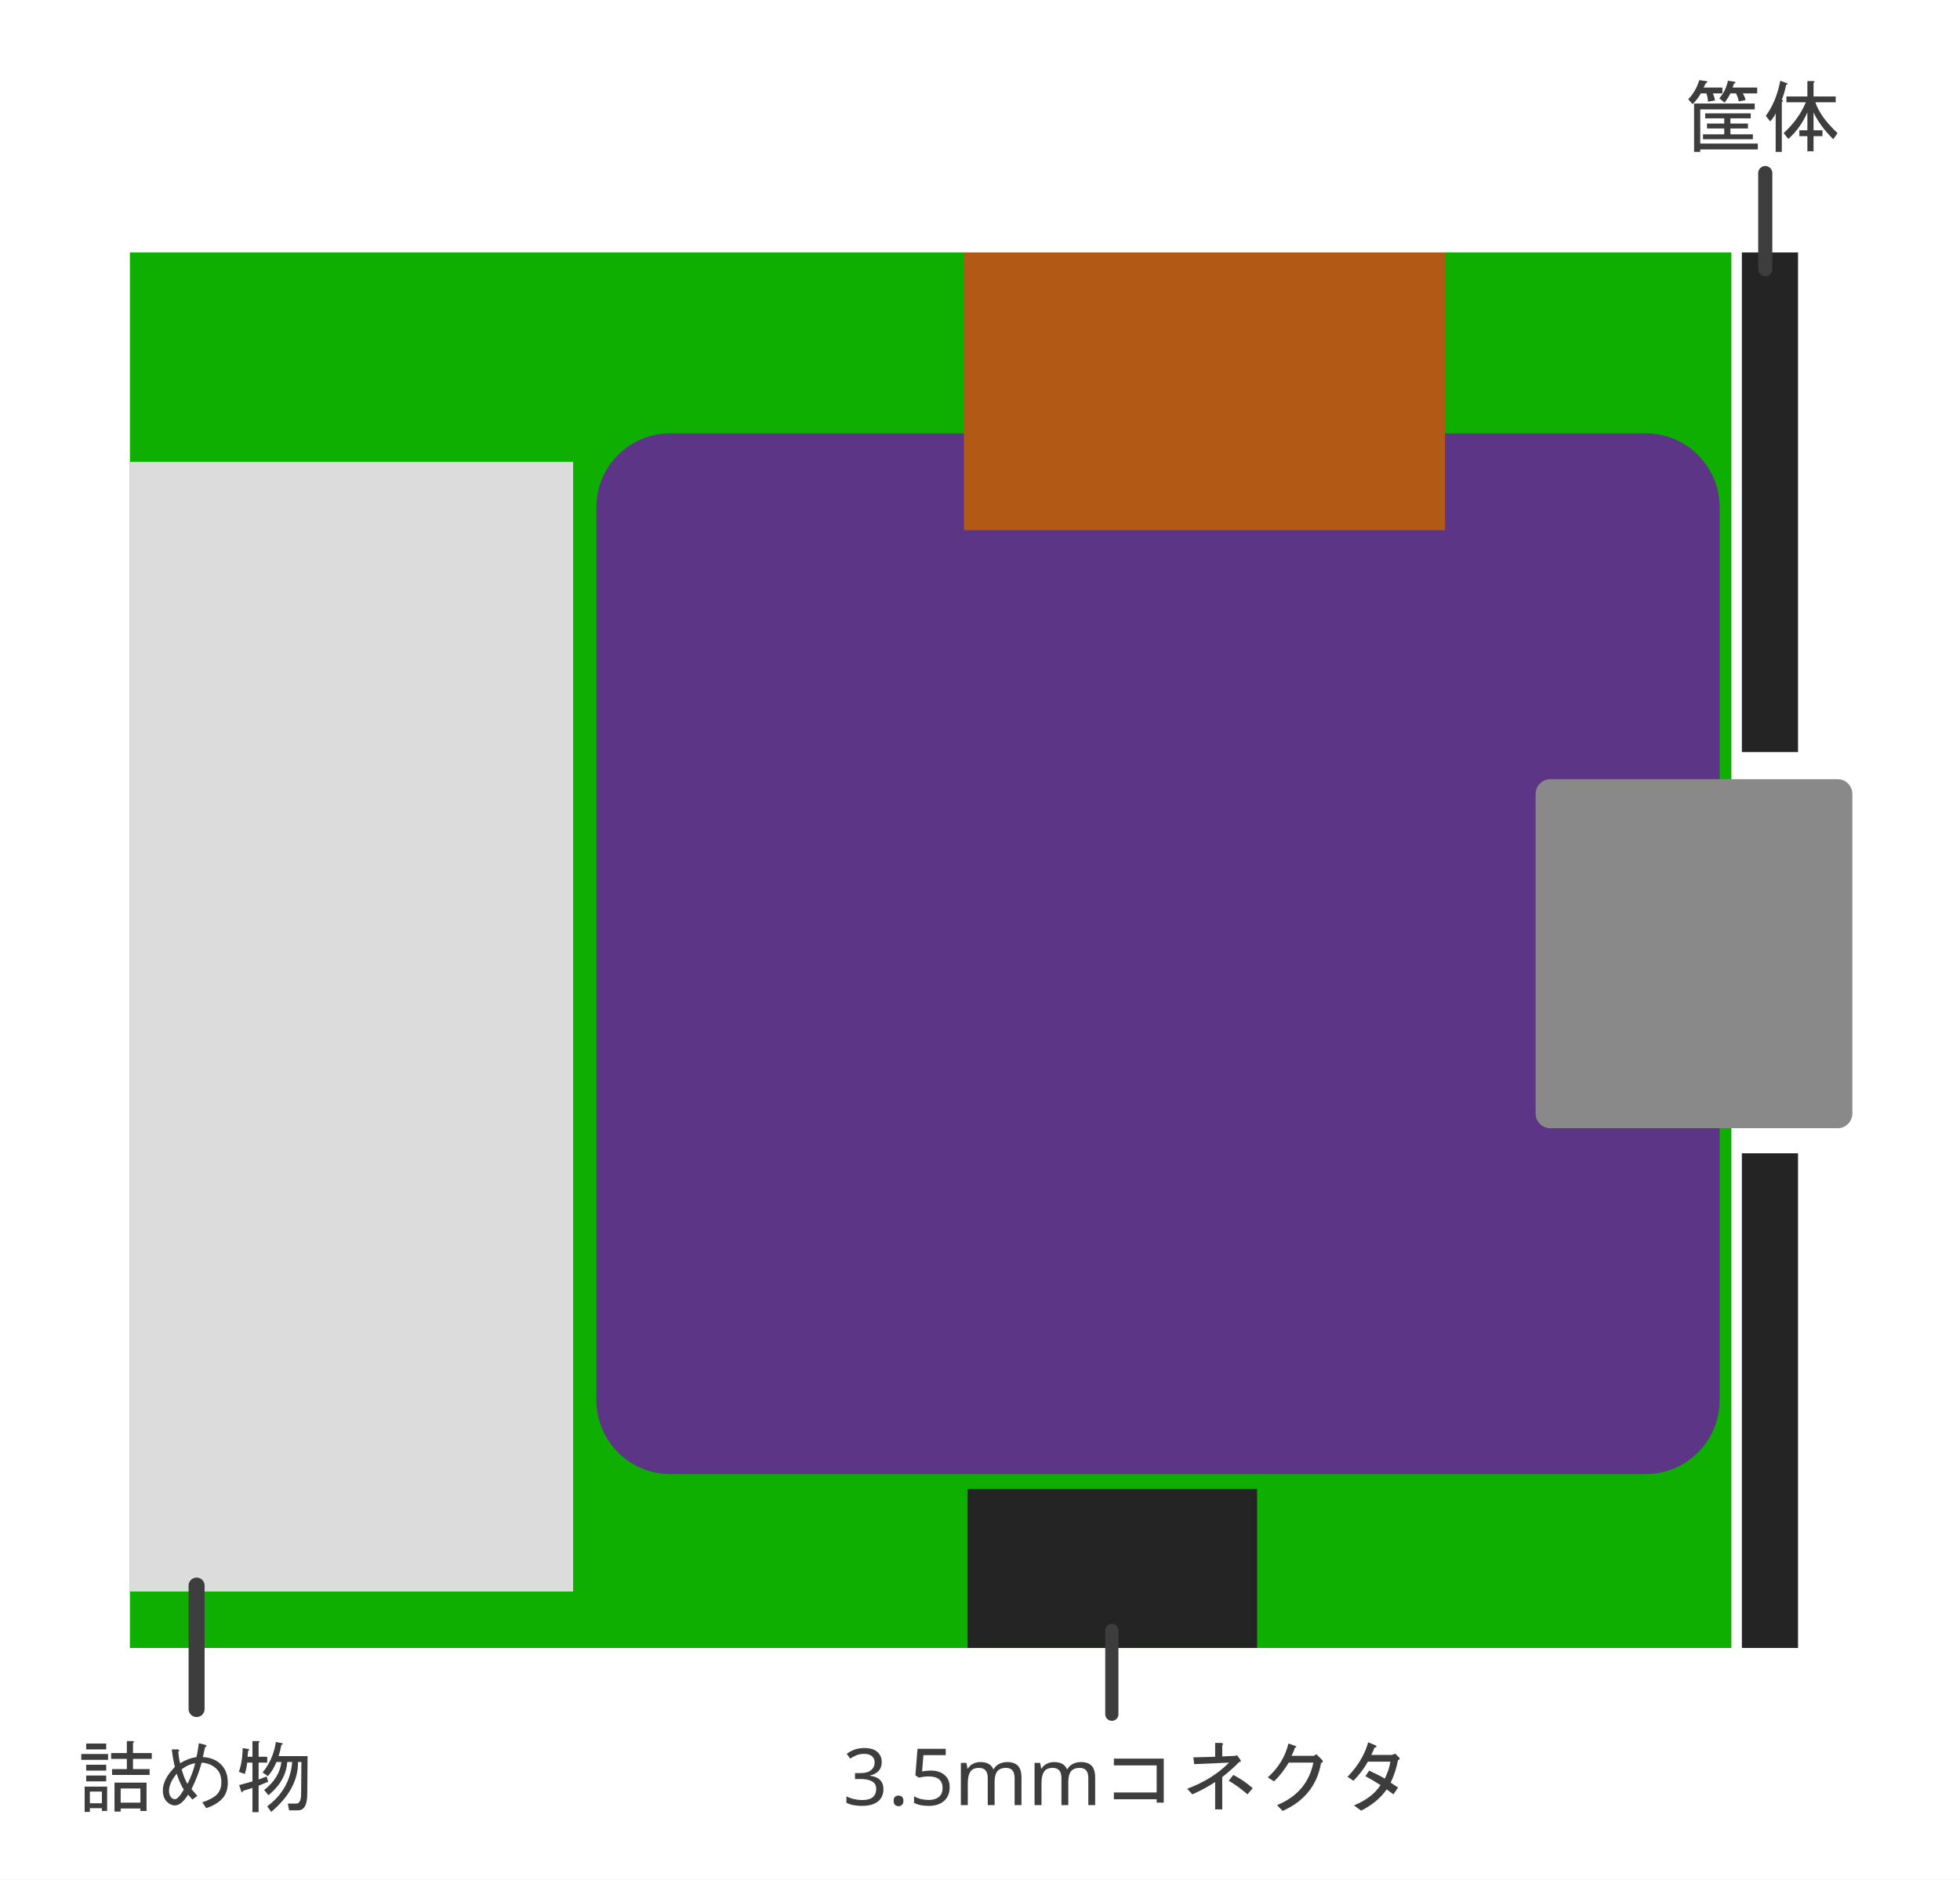
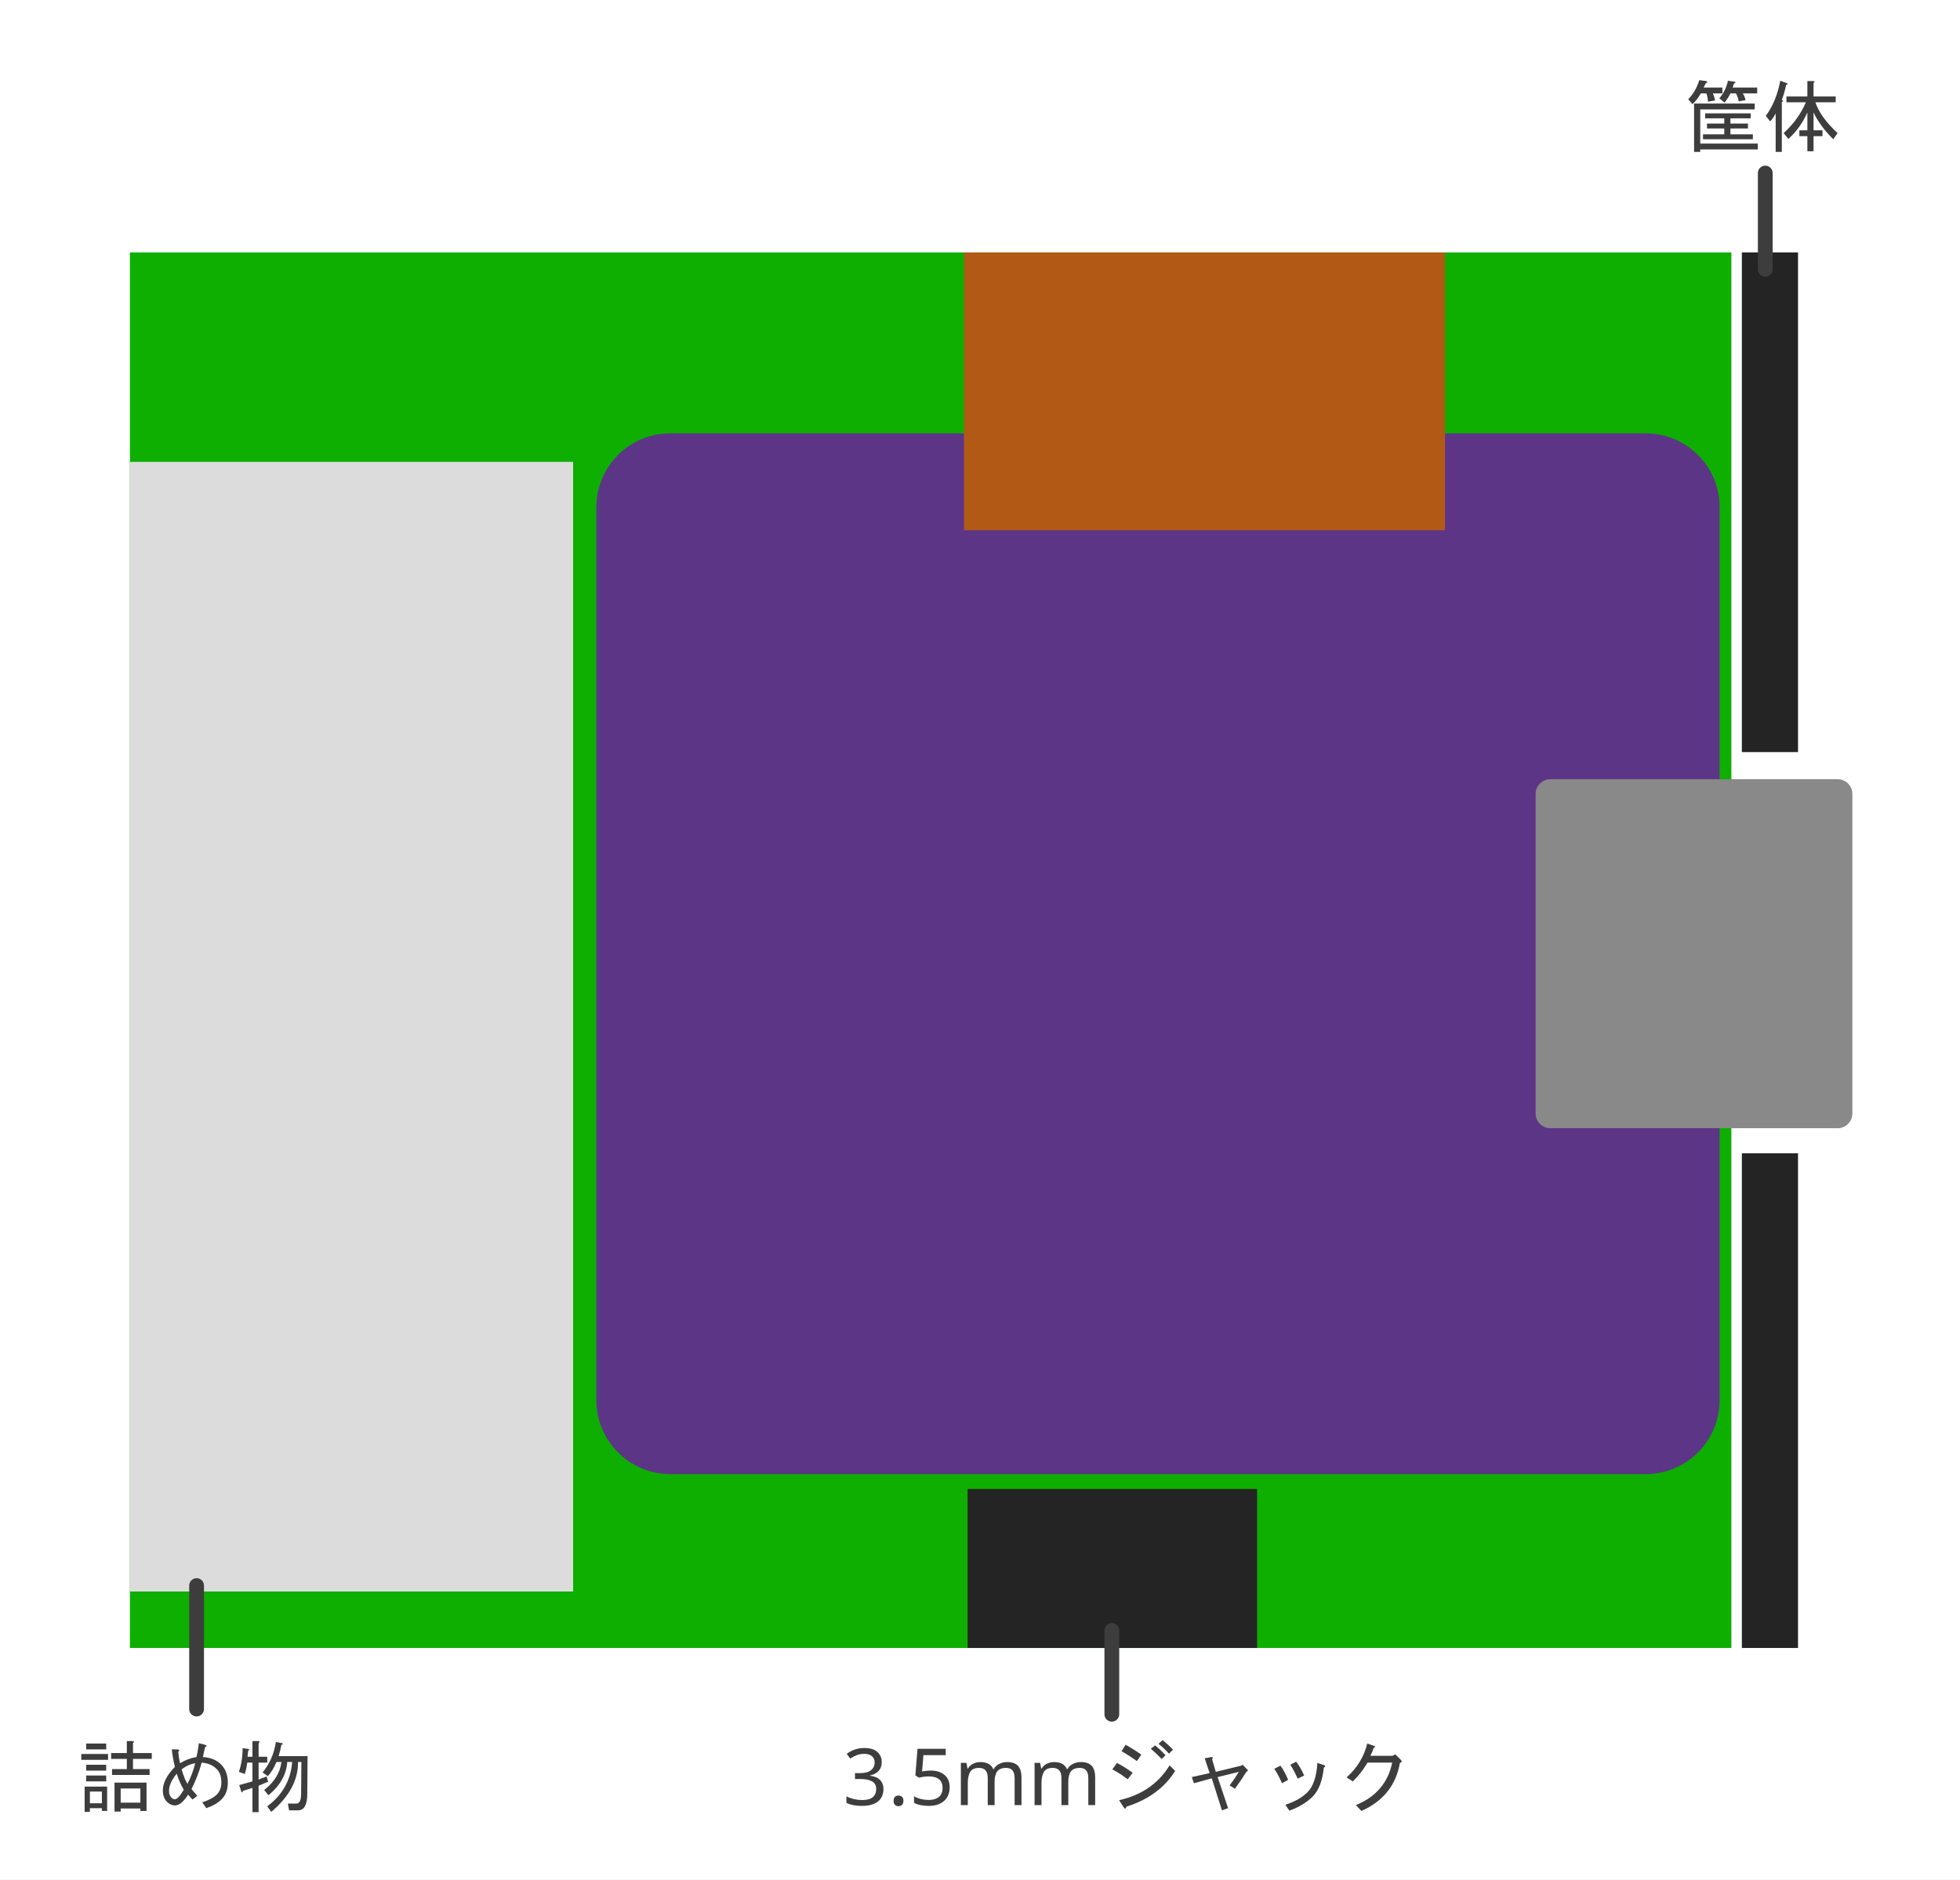
<svg xmlns="http://www.w3.org/2000/svg" version="1.1" id="svg132" width="1326.267" height="1271.852" viewBox="0 0 1326.267 1271.852">
  <defs id="defs136">
    <rect x="3257.566" y="2729.92" width="183.379" height="83.039" id="rect7964" />
  </defs>
  <g id="g138" transform="translate(-2727.01,-1531.856)">
    <rect style="fill:#ffffff;stroke-width:9.609;stroke-linejoin:round;paint-order:stroke fill markers" id="rect320" width="1326.267" height="1271.852" x="2727.01" y="1531.856" />
    <rect style="display:inline;fill:#0eaf00;fill-opacity:1;stroke:none;stroke-width:17.021;stroke-linecap:round;stroke-linejoin:round;stroke-opacity:1;paint-order:stroke fill markers" id="rect4739" width="1083.659" height="944.313" x="2814.917" y="1702.692" />
    <rect style="fill:#5d3587;fill-opacity:1;stroke:none;stroke-width:18.898;stroke-linecap:round;stroke-linejoin:round;paint-order:stroke fill markers" id="rect298" width="760.092" height="704.266" x="3130.548" y="1825.08" ry="50" />
    <rect style="fill:#898989;fill-opacity:1;stroke:none;stroke-width:18.898;stroke-linecap:round;stroke-linejoin:round;paint-order:stroke fill markers" id="rect300" width="214.342" height="236.187" x="3766.106" y="2059.119" ry="10" />
    <rect style="fill:#242424;fill-opacity:1;stroke:none;stroke-width:10.917;stroke-linecap:round;stroke-linejoin:round;paint-order:stroke fill markers" id="rect302" width="195.891" height="107.597" x="3381.765" y="2539.408" />
    <rect style="fill:#dcdcdc;fill-opacity:1;stroke:none;stroke-width:20.474;stroke-linecap:round;stroke-linejoin:round;stroke-opacity:1;paint-order:stroke fill markers" id="rect304" width="299.903" height="764.386" x="2814.917" y="1844.404" />
    <rect style="fill:#242424;fill-opacity:1;stroke:none;stroke-width:14.923;stroke-linecap:round;stroke-linejoin:round;paint-order:stroke fill markers" id="rect4342" width="38" height="334.738" x="3905.67" y="2312.267" />
    <rect style="fill:#242424;fill-opacity:1;stroke:none;stroke-width:19.199;stroke-linecap:round;stroke-linejoin:round;paint-order:stroke fill markers" id="rect4342-1" width="38" height="338.089" x="3905.67" y="1702.692" />
    <rect style="fill:#b25a15;fill-opacity:1;stroke:none;stroke-width:18.898;stroke-linecap:round;stroke-linejoin:round;stroke-opacity:1;paint-order:stroke fill markers" id="rect6354" width="325.513" height="187.925" x="3379.291" y="1702.692" />
-     <g aria-label="3.5mmコネクタ" id="text8696" style="font-size:53.333px;font-family:'Noto Sans';-inkscape-font-specification:'Noto Sans';fill:#3d3d3d;stroke-width:18.898;stroke-linecap:round;stroke-linejoin:round;paint-order:stroke fill markers">
-       <path d="m 3323.649,2724.154 q 0,3.84 -2.187,6.133 -2.133,2.24 -5.707,2.987 v 0.213 q 4.533,0.533 6.773,2.88 2.293,2.347 2.293,6.133 0,3.36 -1.547,5.92 -1.547,2.56 -4.8,4 -3.2,1.44 -8.267,1.44 -2.987,0 -5.547,-0.48 -2.56,-0.427 -4.907,-1.6 v -4.373 q 2.4,1.227 5.173,1.867 2.773,0.64 5.333,0.64 5.12,0 7.36,-1.973 2.293,-2.027 2.293,-5.547 0,-3.573 -2.827,-5.12 -2.773,-1.6 -7.84,-1.6 h -3.68 v -4 h 3.733 q 4.693,0 7.093,-1.973 2.453,-1.973 2.453,-5.227 0,-2.773 -1.867,-4.267 -1.867,-1.547 -5.067,-1.547 -3.093,0 -5.28,0.907 -2.187,0.907 -4.32,2.293 l -2.347,-3.2 q 2.027,-1.6 5.013,-2.773 3.04,-1.173 6.88,-1.173 5.973,0 8.853,2.667 2.933,2.667 2.933,6.773 z" id="path14699" />
-       <path d="m 3331.702,2750.448 q 0,-1.973 0.96,-2.773 0.96,-0.8 2.293,-0.8 1.333,0 2.347,0.8 1.013,0.8 1.013,2.773 0,1.92 -1.013,2.773 -1.013,0.853 -2.347,0.853 -1.333,0 -2.293,-0.853 -0.96,-0.853 -0.96,-2.773 z" id="path14701" />
-       <path d="m 3356.822,2729.968 q 5.813,0 9.28,2.933 3.52,2.933 3.52,8.267 0,5.92 -3.787,9.333 -3.733,3.36 -10.453,3.36 -2.987,0 -5.547,-0.533 -2.56,-0.533 -4.32,-1.547 v -4.427 q 1.92,1.173 4.64,1.867 2.773,0.64 5.28,0.64 4.213,0 6.773,-1.973 2.613,-2.027 2.613,-6.24 0,-3.733 -2.293,-5.707 -2.293,-2.027 -7.253,-2.027 -1.493,0 -3.413,0.267 -1.92,0.267 -3.093,0.533 l -2.347,-1.493 1.44,-17.973 h 19.093 v 4.267 h -15.093 l -0.907,11.04 q 0.907,-0.16 2.453,-0.373 1.547,-0.213 3.413,-0.213 z" id="path14703" />
-       <path d="m 3408.555,2724.208 q 4.853,0 7.253,2.507 2.4,2.507 2.4,8 v 18.613 h -4.64 v -18.4 q 0,-6.773 -5.813,-6.773 -4.16,0 -5.973,2.4 -1.76,2.4 -1.76,6.987 v 15.787 h -4.64 v -18.4 q 0,-6.773 -5.867,-6.773 -4.32,0 -5.973,2.667 -1.653,2.667 -1.653,7.68 v 14.827 h -4.693 v -28.587 h 3.787 l 0.693,3.893 h 0.267 q 1.333,-2.24 3.573,-3.307 2.293,-1.12 4.853,-1.12 6.72,0 8.747,4.8 h 0.267 q 1.44,-2.453 3.893,-3.627 2.453,-1.173 5.28,-1.173 z" id="path14705" />
-       <path d="m 3458.422,2724.208 q 4.853,0 7.253,2.507 2.4,2.507 2.4,8 v 18.613 h -4.64 v -18.4 q 0,-6.773 -5.813,-6.773 -4.16,0 -5.973,2.4 -1.76,2.4 -1.76,6.987 v 15.787 h -4.64 v -18.4 q 0,-6.773 -5.867,-6.773 -4.32,0 -5.973,2.667 -1.653,2.667 -1.653,7.68 v 14.827 h -4.693 v -28.587 h 3.787 l 0.693,3.893 h 0.267 q 1.333,-2.24 3.573,-3.307 2.293,-1.12 4.853,-1.12 6.72,0 8.747,4.8 h 0.267 q 1.44,-2.453 3.893,-3.627 2.453,-1.173 5.28,-1.173 z" id="path14707" />
-       <path d="m 3509.687,2726.453 h -28.958 v -4.583 h 33.75 v 29.792 h -4.792 v -2.292 h -28.958 v -4.583 h 28.958 z" id="path14709" />
-       <path d="m 3562.812,2719.994 1.25,-0.417 2.292,3.125 q 0.833,1.458 -0.833,1.458 -4.375,4.583 -11.458,10.208 v 21.875 h -4.792 v -18.542 q -6.875,4.583 -15.417,8.333 l -3.542,-3.75 q 17.292,-6.458 28.333,-17.708 l -23.542,1.042 -0.625,-4.583 14.792,-0.417 v -9.375 h 4.167 q 1.875,0.417 0.625,1.667 v 7.5 z m 8.333,26.042 q -7.083,-6.042 -12.708,-9.167 l 3.125,-3.958 q 7.5,3.958 13.125,8.958 z" id="path14711" />
-       <path d="m 3620.937,2724.786 q -3.958,22.708 -26.042,32.5 l -3.75,-3.958 q 20.417,-8.333 24.583,-28.75 h -16.667 q -4.792,7.917 -10,12.708 l -4.167,-2.708 q 10.833,-9.792 13.958,-22.917 l 4.792,1.667 q 1.25,0.625 -0.417,1.25 -0.833,2.708 -2.292,5.417 h 15 l 1.875,-1.042 3.75,3.75 q 1.458,1.458 -0.625,2.083 z" id="path14713" />
-       <path d="m 3656.979,2714.578 q -0.833,2.5 -2.083,4.792 h 13.958 l 2.292,-0.833 2.708,2.708 q 0.833,1.042 -0.833,1.667 -1.667,8.333 -5,15.208 l 5,3.333 -3.125,4.583 -4.583,-3.333 q -6.042,8.75 -17.292,14.375 l -4.792,-3.542 q 12.5,-5.208 17.917,-13.75 -5.208,-3.333 -10.208,-6.042 l 2.5,-3.75 q 6.458,2.917 10.625,5.417 3.125,-6.458 3.75,-11.458 h -15.208 q -3.958,7.083 -9.792,12.917 l -3.958,-2.708 q 10.625,-11.042 13.958,-23.333 l 5,2.083 q 1.667,0.833 -0.833,1.667 z" id="path14715" />
-     </g>
    <g aria-label="筐体" id="text8696-0" style="font-size:53.333px;font-family:'Noto Sans';-inkscape-font-specification:'Noto Sans';fill:#3d3d3d;stroke-width:18.898;stroke-linecap:round;stroke-linejoin:round;paint-order:stroke fill markers">
      <path d="m 3890.419,1598.375 q 4.375,-5 5.833,-11.875 l 4.375,0.625 q 1.667,0.417 -0.417,1.458 -0.417,1.667 -0.833,2.5 h 16.667 v 3.958 h -9.792 q 1.458,2.083 1.875,4.583 l -4.583,0.833 q -0.417,-2.708 -1.875,-5.417 h -3.75 q -1.458,3.125 -3.958,6.25 z m 2.083,-3.333 h -6.458 q 1.042,2.292 1.458,4.792 l -4.792,0.833 q 0,-2.708 -1.042,-5.625 h -3.75 q -2.5,4.375 -5.625,7.292 l -2.917,-3.333 q 5,-5 7.5,-12.917 l 4.583,0.625 q 1.875,0.625 -0.208,1.458 l -1.458,2.917 h 12.708 z m 21.875,10.833 h -36.875 V 1629 h 38.958 v 3.958 h -38.958 v 1.667 h -4.167 v -32.708 h 41.042 z m -35,16.875 h 14.375 v -3.958 h -11.667 v -3.333 h 11.667 v -3.542 h -12.917 v -3.333 h 30.833 v 3.333 h -13.75 v 3.542 h 11.875 v 3.333 h -11.875 v 3.958 h 15.208 v 3.333 h -33.75 z" id="path14598" />
      <path d="m 3933.961,1621.917 q 10.208,-9.375 15,-20.833 h -13.125 v -3.958 h 14.167 v -10.417 h 3.958 q 1.667,0.208 0.208,1.25 v 9.167 h 15 v 3.958 h -13.75 q 3.333,10 15,20.833 l -2.917,4.167 q -8.958,-8.958 -13.333,-18.125 v 12.083 h 6.042 V 1624 h -6.042 v 10.208 h -4.167 V 1624 h -5.417 v -3.958 h 5.417 v -12.083 q -5,11.042 -12.917,17.917 z m 1.667,-32.708 q -1.042,5.417 -2.917,10.208 1.667,0.625 0,1.458 v 33.75 h -4.167 v -26.042 q -1.458,3.125 -3.75,5.417 l -2.917,-3.75 q 7.083,-9.583 9.792,-23.75 l 4.583,1.667 q 1.042,0.833 -0.625,1.042 z" id="path14600" />
    </g>
-     <path style="fill:none;fill-opacity:1;stroke:#3d3d3d;stroke-width:8.922;stroke-linecap:round;stroke-linejoin:round;stroke-dasharray:none;stroke-opacity:1;paint-order:stroke fill markers" d="m 3479.354,2635.127 v 56.711" id="path10676" />
-     <path style="fill:none;fill-opacity:1;stroke:#3d3d3d;stroke-width:9.554;stroke-linecap:round;stroke-linejoin:round;stroke-dasharray:none;stroke-opacity:1;paint-order:stroke fill markers" d="m 3921.501,1648.953 v 65.105" id="path10676-1" />
+     <path style="fill:none;fill-opacity:1;stroke:#3d3d3d;stroke-width:10;stroke-linecap:round;stroke-linejoin:round;stroke-dasharray:none;stroke-opacity:1;paint-order:stroke fill markers" d="m 3479.354,2635.127 v 56.711" id="path10676" />
+     <path style="fill:none;fill-opacity:1;stroke:#3d3d3d;stroke-width:10;stroke-linecap:round;stroke-linejoin:round;stroke-dasharray:none;stroke-opacity:1;paint-order:stroke fill markers" d="m 3921.501,1648.953 v 65.105" id="path10676-1" />
    <g aria-label="詰め物" id="text8696-7" style="font-size:53.333px;font-family:'Noto Sans';-inkscape-font-specification:'Noto Sans';display:inline;fill:#3d3d3d;stroke-width:18.898;stroke-linecap:round;stroke-linejoin:round;paint-order:stroke fill markers">
      <path d="m 2785.336,2711.661 h 13.542 v 3.958 h -13.542 z m 14.792,7.083 v 3.958 h -18.125 v -3.958 z m -1.25,7.292 v 3.958 h -13.542 v -3.958 z m 0,7.292 v 3.958 h -13.542 v -3.958 z m 0.625,7.5 v 16.458 h -3.542 v -1.875 h -8.125 v 2.5 h -3.542 v -17.083 z m -3.542,3.333 h -8.125 v 7.917 h 8.125 z m 26.042,-2.083 h -13.333 v 9.583 h 13.333 z m -17.5,-3.958 h 21.667 v 19.167 h -4.167 v -1.667 h -13.333 v 2.083 h -4.167 z m 23.75,-9.167 v 3.958 h -25.417 v -3.958 h 10 v -6.875 h -10.625 v -3.958 h 10.625 v -8.125 h 3.958 q 1.667,0.208 0.208,1.25 v 6.875 h 12.708 v 3.958 h -12.708 v 6.875 z" id="path14718" />
      <path d="m 2864.294,2720.828 q 7.708,0.417 12.292,5 4.583,4.583 4.583,12.292 0,7.083 -4.167,11.25 -3.75,3.75 -10.417,6.042 l -2.708,-3.958 q 6.875,-2.292 9.792,-5.208 3.125,-3.125 3.125,-8.333 0,-5.833 -3.125,-8.958 -3.958,-3.958 -10.208,-4.375 -2.292,8.75 -6.875,17.917 l 3.958,4.583 -3.333,2.5 -2.917,-3.333 q -1.667,2.708 -3.542,4.583 -2.708,2.708 -5.417,2.708 -2.917,0 -5.417,-2.5 -2.708,-2.708 -2.708,-7.708 0,-7.5 8.125,-15.833 -1.458,-6.25 -2.083,-11.875 h 3.958 q 1.875,0.417 0.417,1.667 0.417,4.583 1.25,7.708 5.417,-3.333 11.042,-4.167 0.833,-3.125 1.667,-9.375 l 4.167,1.042 q 2.083,0.833 0,1.667 z m -12.917,22.083 q -2.708,-4.375 -4.792,-10.833 -5.208,6.25 -5.208,11.667 0,2.917 1.667,4.583 1.042,1.042 2.292,1.042 1.042,0 2.5,-1.458 1.25,-1.25 3.542,-5 z m 7.708,-17.917 q -5,0.833 -9.167,4.167 2.083,7.083 3.958,9.792 3.542,-6.875 5.208,-13.958 z" id="path14720" />
      <path d="m 2894.503,2720.619 h 3.333 v -10.625 h 3.958 q 1.667,0.208 0.208,1.25 v 9.375 h 5.833 v 3.958 h -5.833 v 11.458 l 5.417,-2.083 1.042,3.542 -6.458,2.708 v 17.917 h -4.167 v -16.458 l -6.458,2.083 q -0.208,1.458 -1.042,0.625 l -1.458,-4.583 8.958,-2.5 v -12.708 h -3.542 q -0.417,3.958 -1.667,7.708 l -3.958,-1.458 q 2.5,-7.292 2.5,-16.042 l 4.167,0.625 q 0.625,0.625 -0.417,1.25 z m 40.625,-0.417 -0.208,25.625 q 0,11.042 -6.25,11.042 h -6.042 l -0.833,-4.583 h 5.208 q 3.75,0.417 3.75,-6.458 l 0.208,-21.667 h -2.292 q 0.208,18.333 -18.125,33.75 l -2.708,-3.75 q 15.417,-11.458 16.875,-30 h -3.333 q -0.833,12.708 -12.708,22.5 l -2.917,-3.542 q 10.417,-8.125 11.667,-18.958 h -3.333 q -2.292,5.625 -5.833,9.583 l -3.542,-2.5 q 7.292,-8.958 8.958,-20.625 l 4.375,0.833 q 0.833,0.833 -0.625,1.042 -0.625,3.542 -1.875,7.708 z" id="path14722" />
    </g>
    <text xml:space="preserve" style="font-size:53.333px;font-family:'Noto Sans';-inkscape-font-specification:'Noto Sans';display:none;fill:#3d3d3d;fill-opacity:1;stroke:none;stroke-width:18.898;stroke-linecap:round;stroke-linejoin:round;stroke-opacity:1;paint-order:stroke fill markers" x="3297.356" y="2753.328" id="text8696-3">
-       <tspan id="tspan8694-7" x="0" y="0">3.5mmコネクタ</tspan>
+       <tspan id="tspan8694-7" x="3297.356" y="2753.328">3.5mmジャック</tspan>
    </text>
    <text xml:space="preserve" style="font-size:53.333px;font-family:'Noto Sans';-inkscape-font-specification:'Noto Sans';display:none;fill:#3d3d3d;fill-opacity:1;stroke:none;stroke-width:18.898;stroke-linecap:round;stroke-linejoin:round;stroke-opacity:1;paint-order:stroke fill markers" x="3866.253" y="1629.833" id="text8696-0-6">
      <tspan x="0" y="0" id="tspan11461-8">筐体</tspan>
    </text>
    <text xml:space="preserve" style="font-size:53.333px;font-family:'Noto Sans';-inkscape-font-specification:'Noto Sans';display:none;fill:#3d3d3d;fill-opacity:1;stroke:none;stroke-width:18.898;stroke-linecap:round;stroke-linejoin:round;stroke-opacity:1;paint-order:stroke fill markers" x="2779.086" y="2753.328" id="text8696-7-5">
      <tspan id="tspan8694-9-4" x="0" y="0">詰め物</tspan>
    </text>
-     <path style="fill:none;fill-opacity:1;stroke:#3d3d3d;stroke-width:10.829;stroke-linecap:round;stroke-linejoin:round;stroke-dasharray:none;stroke-opacity:1;paint-order:stroke fill markers" d="m 2860.036,2604.783 v 83.539" id="path10676-0" />
+     <path style="fill:none;fill-opacity:1;stroke:#3d3d3d;stroke-width:10;stroke-linecap:round;stroke-linejoin:round;stroke-dasharray:none;stroke-opacity:1;paint-order:stroke fill markers" d="m 2860.036,2604.783 v 83.539" id="path10676-0" />
+     <g aria-label="3.5mmジャック" id="text1001" style="font-size:53.333px;font-family:'Noto Sans';-inkscape-font-specification:'Noto Sans';display:inline;fill:#3d3d3d;stroke-width:18.898;stroke-linecap:round;stroke-linejoin:round;paint-order:stroke fill markers">
+       <path d="m 3323.649,2724.154 q 0,3.84 -2.187,6.133 -2.133,2.24 -5.707,2.987 v 0.213 q 4.533,0.533 6.773,2.88 2.293,2.347 2.293,6.133 0,3.36 -1.547,5.92 -1.547,2.56 -4.8,4 -3.2,1.44 -8.267,1.44 -2.987,0 -5.547,-0.48 -2.56,-0.427 -4.907,-1.6 v -4.373 q 2.4,1.227 5.173,1.867 2.773,0.64 5.333,0.64 5.12,0 7.36,-1.973 2.293,-2.027 2.293,-5.547 0,-3.573 -2.827,-5.12 -2.773,-1.6 -7.84,-1.6 h -3.68 v -4 h 3.733 q 4.693,0 7.093,-1.973 2.453,-1.973 2.453,-5.227 0,-2.773 -1.867,-4.267 -1.867,-1.547 -5.067,-1.547 -3.093,0 -5.28,0.907 -2.187,0.907 -4.32,2.293 l -2.347,-3.2 q 2.027,-1.6 5.013,-2.773 3.04,-1.173 6.88,-1.173 5.973,0 8.853,2.667 2.933,2.667 2.933,6.773 z" id="path1003" />
+       <path d="m 3331.702,2750.448 q 0,-1.973 0.96,-2.773 0.96,-0.8 2.293,-0.8 1.333,0 2.347,0.8 1.013,0.8 1.013,2.773 0,1.92 -1.013,2.773 -1.013,0.853 -2.347,0.853 -1.333,0 -2.293,-0.853 -0.96,-0.853 -0.96,-2.773 z" id="path1005" />
+       <path d="m 3356.822,2729.968 q 5.813,0 9.28,2.933 3.52,2.933 3.52,8.267 0,5.92 -3.787,9.333 -3.733,3.36 -10.453,3.36 -2.987,0 -5.547,-0.533 -2.56,-0.533 -4.32,-1.547 v -4.427 q 1.92,1.173 4.64,1.867 2.773,0.64 5.28,0.64 4.213,0 6.773,-1.973 2.613,-2.027 2.613,-6.24 0,-3.733 -2.293,-5.707 -2.293,-2.027 -7.253,-2.027 -1.493,0 -3.413,0.267 -1.92,0.267 -3.093,0.533 l -2.347,-1.493 1.44,-17.973 h 19.093 v 4.267 h -15.093 l -0.907,11.04 q 0.907,-0.16 2.453,-0.373 1.547,-0.213 3.413,-0.213 z" id="path1007" />
+       <path d="m 3408.555,2724.208 q 4.853,0 7.253,2.507 2.4,2.507 2.4,8 v 18.613 h -4.64 v -18.4 q 0,-6.773 -5.813,-6.773 -4.16,0 -5.973,2.4 -1.76,2.4 -1.76,6.987 v 15.787 h -4.64 v -18.4 q 0,-6.773 -5.867,-6.773 -4.32,0 -5.973,2.667 -1.653,2.667 -1.653,7.68 v 14.827 h -4.693 v -28.587 h 3.787 l 0.693,3.893 h 0.267 q 1.333,-2.24 3.573,-3.307 2.293,-1.12 4.853,-1.12 6.72,0 8.747,4.8 h 0.267 q 1.44,-2.453 3.893,-3.627 2.453,-1.173 5.28,-1.173 z" id="path1009" />
+       <path d="m 3458.422,2724.208 q 4.853,0 7.253,2.507 2.4,2.507 2.4,8 v 18.613 h -4.64 v -18.4 q 0,-6.773 -5.813,-6.773 -4.16,0 -5.973,2.4 -1.76,2.4 -1.76,6.987 v 15.787 h -4.64 v -18.4 q 0,-6.773 -5.867,-6.773 -4.32,0 -5.973,2.667 -1.653,2.667 -1.653,7.68 v 14.827 h -4.693 v -28.587 h 3.787 l 0.693,3.893 h 0.267 q 1.333,-2.24 3.573,-3.307 2.293,-1.12 4.853,-1.12 6.72,0 8.747,4.8 h 0.267 q 1.44,-2.453 3.893,-3.627 2.453,-1.173 5.28,-1.173 z" id="path1011" />
+       <path d="m 3522.187,2730.203 q -10.625,17.083 -32.917,24.167 -0.625,2.5 -2.083,0.208 l -2.917,-4.583 q 22.708,-5 34.167,-23.542 z m -32.083,5.625 q -6.25,-4.583 -10.417,-6.667 l 3.125,-4.375 q 5.208,2.708 10.625,6.667 z m 6.25,-12.292 q -5.625,-3.958 -10.417,-6.667 l 2.708,-4.375 q 5.625,3.125 10.625,6.667 z m 17.292,-14.167 q 3.542,2.708 7.083,6.458 l -2.708,2.708 q -3.75,-4.167 -7.083,-6.667 z m -5,3.542 q 3.542,2.917 7.083,6.667 l -2.708,2.5 q -3.542,-3.75 -7.292,-6.875 z" id="path1013" />
+       <path d="m 3549.687,2730.828 17.083,-4.167 1.042,-0.625 3.333,3.333 q 0.833,0.833 -0.625,1.25 -3.75,6.042 -7.917,11.667 l -3.542,-2.292 q 3.333,-4.375 6.25,-9.167 l -14.375,3.542 7.083,21.042 -4.167,1.458 -6.875,-21.667 -12.083,3.333 -1.458,-4.167 12.083,-2.708 -3.333,-10 4.375,-0.833 q 1.875,0 0.625,1.458 z" id="path1015" />
+       <path d="m 3622.812,2727.911 q -1.458,13.542 -7.5,19.583 -6.042,6.042 -15.833,9.583 l -2.708,-3.958 q 9.583,-3.125 15,-8.542 5.833,-5.833 6.667,-19.792 l 4.375,1.458 q 1.875,0.625 0,1.667 z m -17.708,7.5 q -2.5,-5.625 -5,-9.375 l 3.958,-2.083 q 3.125,3.958 5.417,9.375 z m -10.625,3.125 q -2.5,-5.833 -5.208,-9.792 l 4.167,-2.083 q 2.917,3.958 5.208,9.583 z" id="path1017" />
+       <path d="m 3674.27,2724.786 q -3.958,22.708 -26.042,32.5 l -3.75,-3.958 q 20.417,-8.333 24.583,-28.75 h -16.667 q -4.792,7.917 -10,12.708 l -4.167,-2.708 q 10.833,-9.792 13.958,-22.917 l 4.792,1.667 q 1.25,0.625 -0.417,1.25 -0.833,2.708 -2.292,5.417 h 15 l 1.875,-1.042 3.75,3.75 q 1.458,1.458 -0.625,2.083 z" id="path1019" />
+     </g>
  </g>
</svg>
